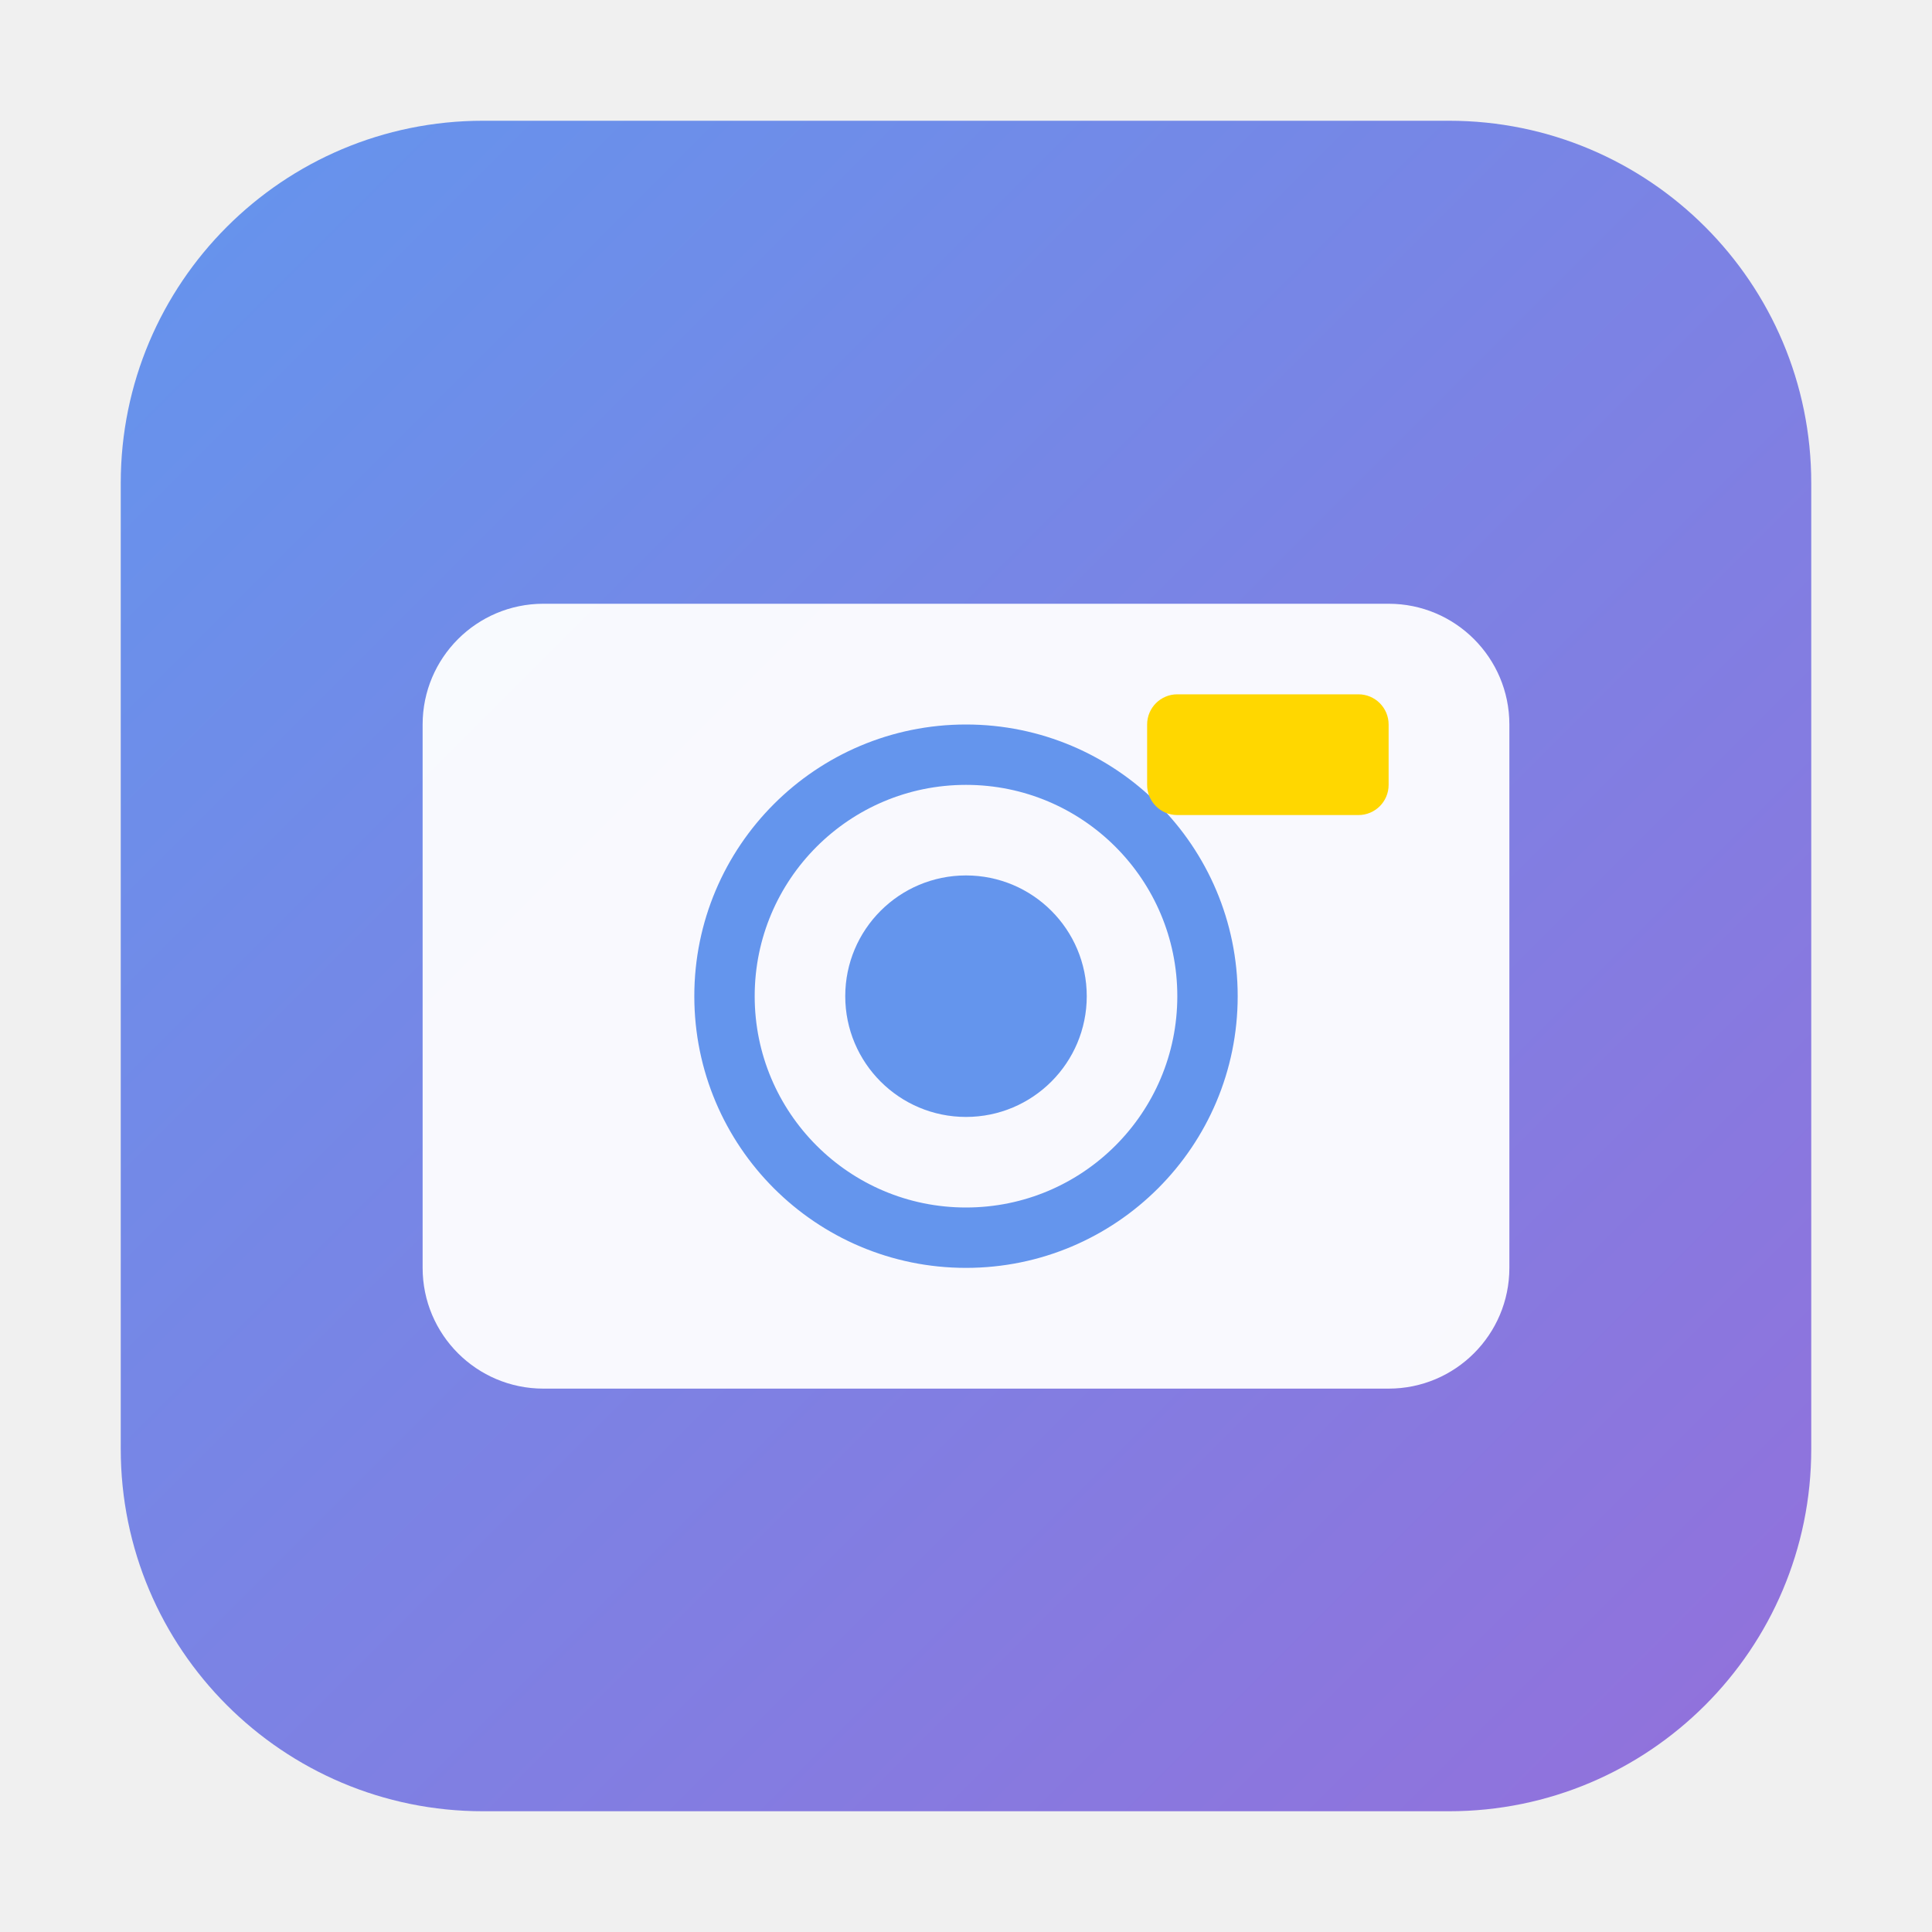
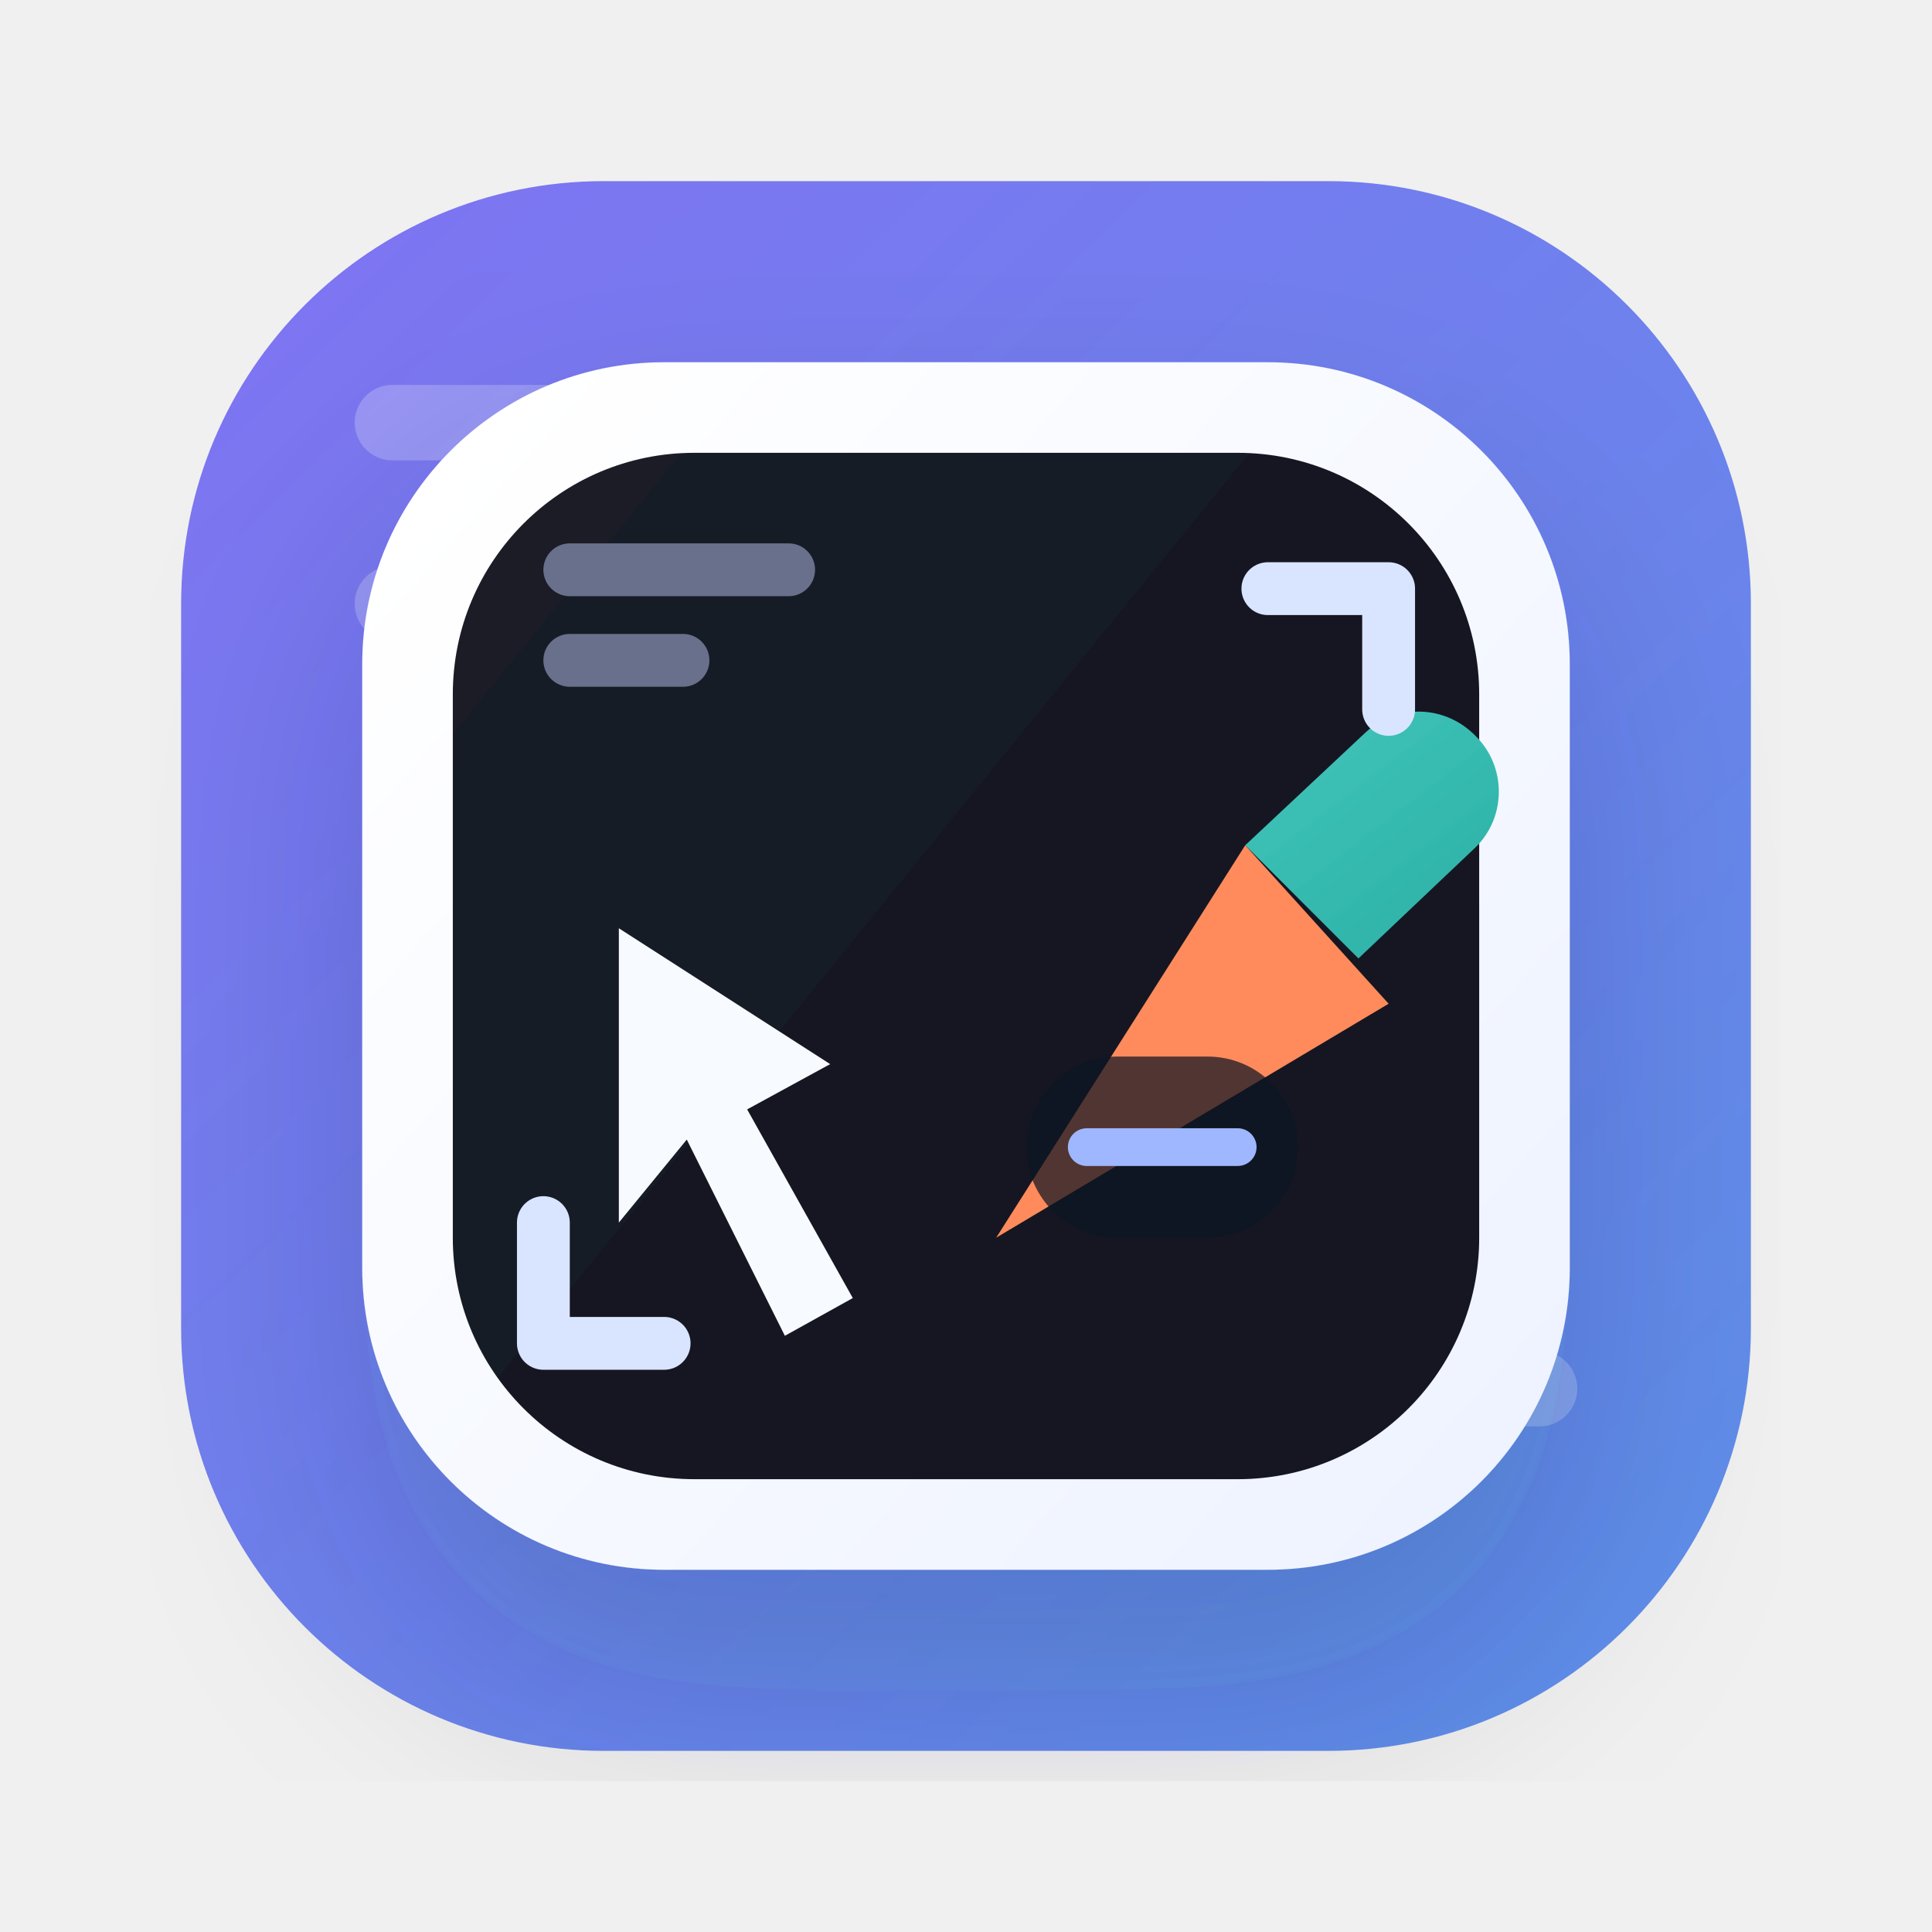
- <svg xmlns="http://www.w3.org/2000/svg" width="128" height="128" viewBox="0 0 128 128">
+ <svg xmlns="http://www.w3.org/2000/svg" width="128" height="128" viewBox="0 0 128 128" fill="none">
  <defs>
-     <linearGradient id="bg" x1="0%" y1="0%" x2="100%" y2="100%">
-       <stop offset="0%" style="stop-color:#6495ED;stop-opacity:1" />
-       <stop offset="100%" style="stop-color:#9370DB;stop-opacity:1" />
+     <linearGradient id="shell" x1="18" y1="16" x2="112" y2="114" gradientUnits="userSpaceOnUse">
+       <stop offset="0" stop-color="#7E74F2" />
+       <stop offset="1" stop-color="#5D8FE8" />
    </linearGradient>
+     <linearGradient id="frame" x1="28" y1="32" x2="100" y2="96" gradientUnits="userSpaceOnUse">
+       <stop offset="0" stop-color="#FFFFFF" />
+       <stop offset="1" stop-color="#EEF3FF" />
+     </linearGradient>
+     <linearGradient id="shot" x1="32" y1="38" x2="96" y2="90" gradientUnits="userSpaceOnUse">
+       <stop offset="0" stop-color="#1A1C27" />
+       <stop offset="1" stop-color="#121621" />
+     </linearGradient>
+     <linearGradient id="accent" x1="78" y1="36" x2="98" y2="62" gradientUnits="userSpaceOnUse">
+       <stop offset="0" stop-color="#4FD1C5" />
+       <stop offset="1" stop-color="#2CB1A7" />
+     </linearGradient>
+     <filter id="shadow" x="10" y="10" width="108" height="108" filterUnits="userSpaceOnUse" color-interpolation-filters="sRGB">
+       <feDropShadow dx="0" dy="8" stdDeviation="8" flood-color="#18233A" flood-opacity="0.18" />
+     </filter>
  </defs>
-   <rect x="8" y="8" width="112" height="112" rx="24" fill="url(#bg)" />
-   <rect x="28" y="40" width="72" height="52" rx="8" fill="white" fill-opacity="0.95" />
-   <circle cx="64" cy="66" r="16" fill="none" stroke="#6495ED" stroke-width="4" />
-   <circle cx="64" cy="66" r="8" fill="#6495ED" />
-   <rect x="76" y="46" width="16" height="8" rx="2" fill="#FFD700" />
+   <rect x="12" y="12" width="104" height="104" rx="28" fill="url(#shell)" />
+   <g opacity="0.22">
+     <path d="M26 28H60" stroke="white" stroke-width="5" stroke-linecap="round" />
+     <path d="M26 40H46" stroke="white" stroke-width="5" stroke-linecap="round" />
+     <path d="M82 92H102" stroke="white" stroke-width="5" stroke-linecap="round" />
+   </g>
+   <g filter="url(#shadow)">
+     <rect x="24" y="24" width="80" height="80" rx="20" fill="url(#frame)" />
+     <rect x="30" y="30" width="68" height="68" rx="16" fill="url(#shot)" />
+     <rect x="36" y="36" width="18" height="3.5" rx="1.75" fill="#69708C" />
+     <rect x="36" y="42" width="11" height="3.5" rx="1.75" fill="#69708C" />
+     <path d="M41 81V61.5L55 70.5L49.5 73.5L56.5 86L52 88.5L45.5 75.5L41 81Z" fill="#F7FAFF" />
+     <path d="M66 82L82.5 56L92 66.5L66 82Z" fill="#FF8B5C" />
+     <path d="M82.5 56L90.5 48.5C92.6 46.6 95.8 46.7 97.8 48.8V48.8C99.8 50.8 99.8 54.1 97.8 56.1L90 63.5L82.5 56Z" fill="url(#accent)" />
+     <rect x="68" y="70" width="18" height="12" rx="6" fill="#0F1320" fill-opacity="0.72" />
+     <path d="M72 76H82" stroke="#9FB7FF" stroke-width="2.5" stroke-linecap="round" />
+     <path d="M84 39H92V47" stroke="#D9E5FF" stroke-width="3.5" stroke-linecap="round" stroke-linejoin="round" />
+     <path d="M44 89H36V81" stroke="#D9E5FF" stroke-width="3.5" stroke-linecap="round" stroke-linejoin="round" />
+   </g>
</svg>
